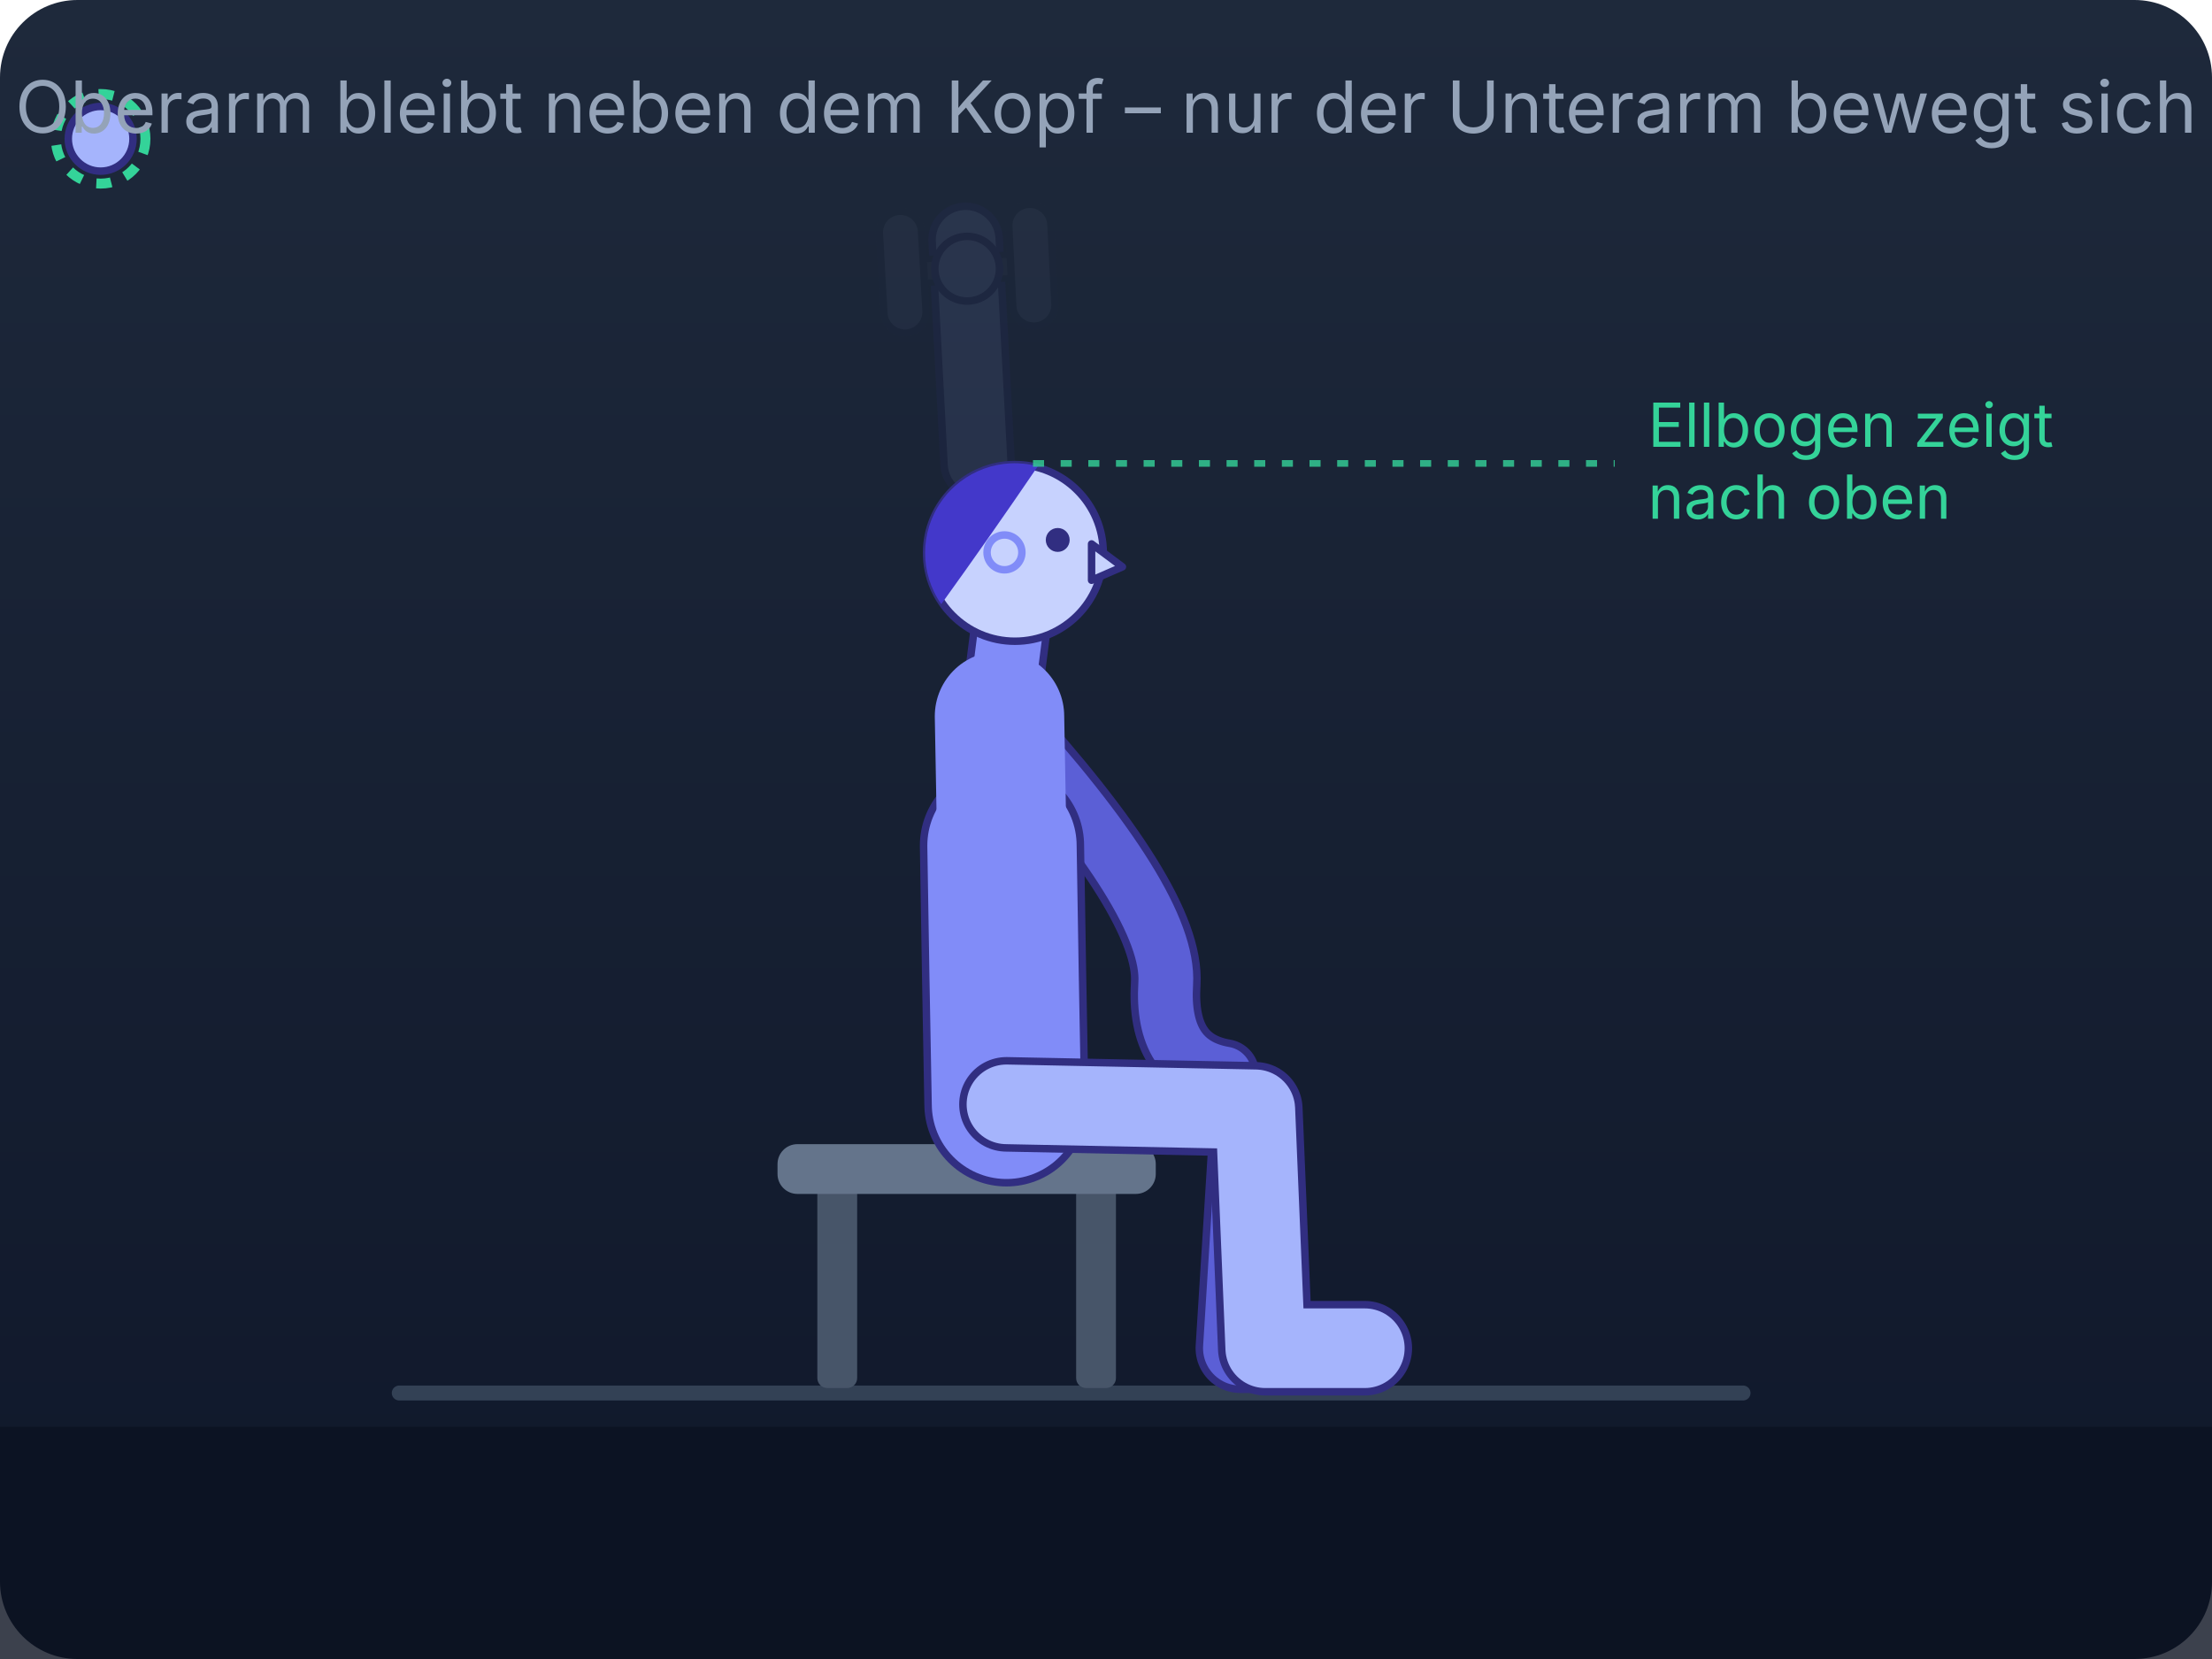
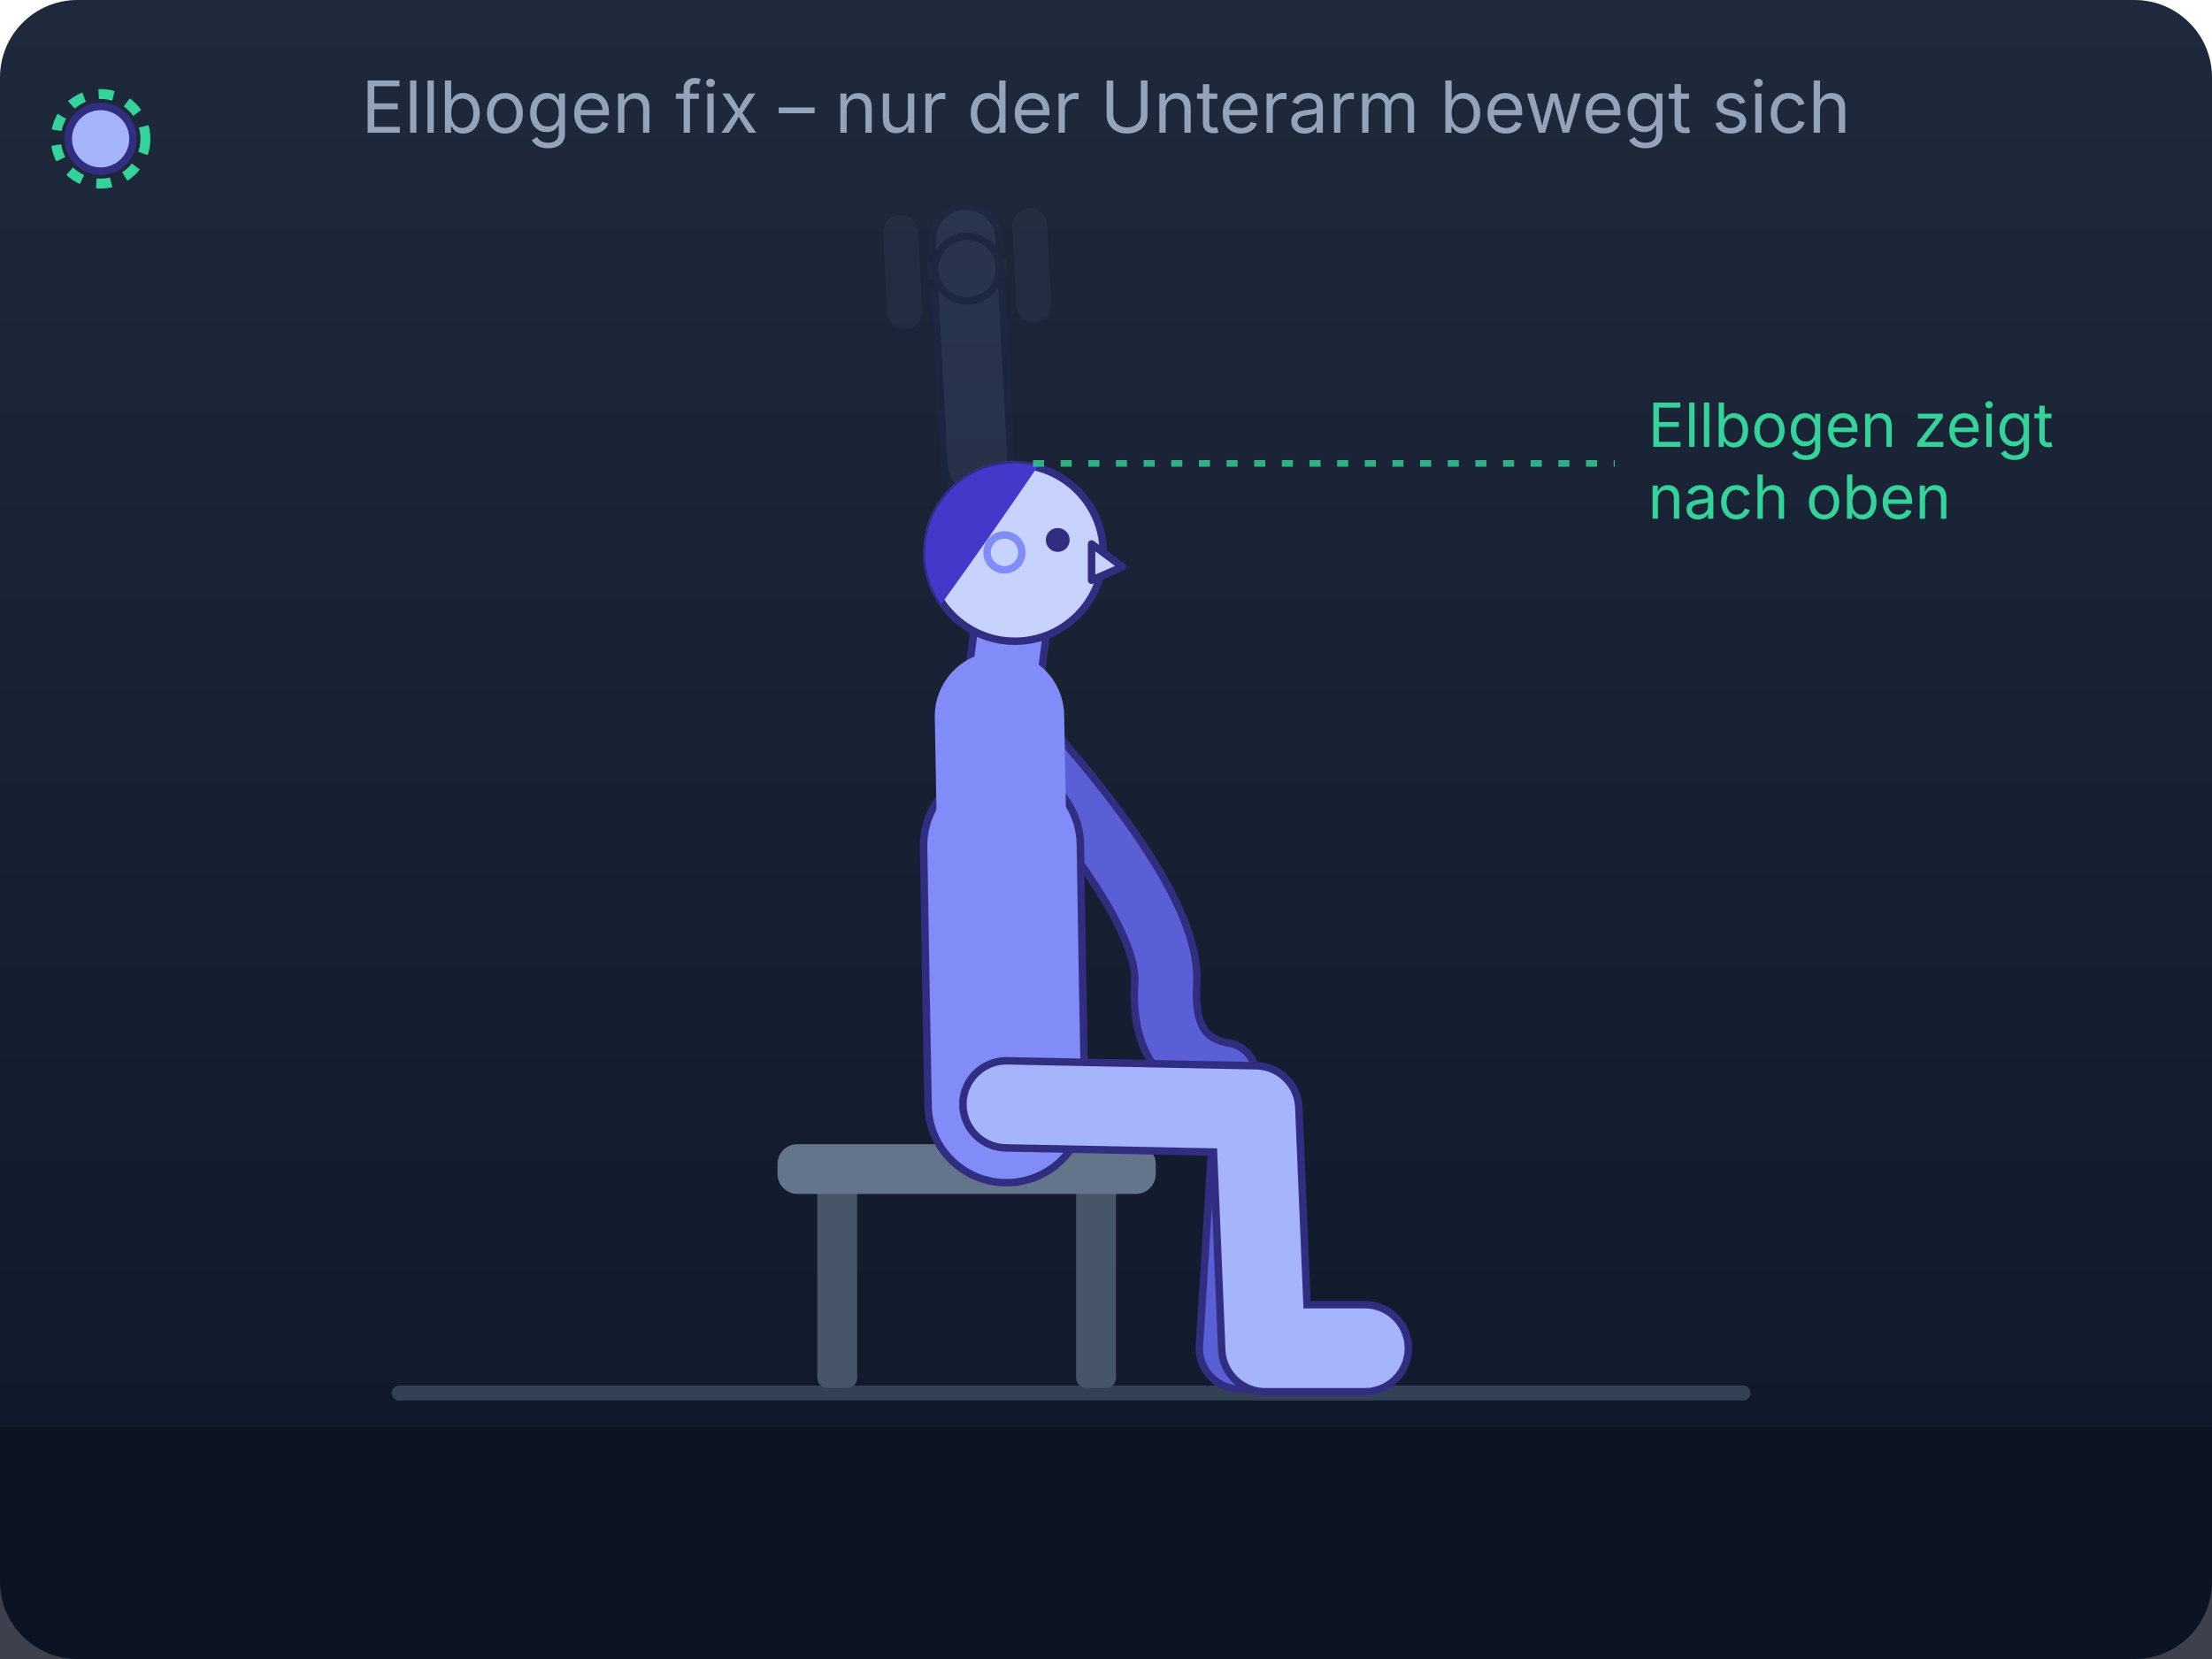
<svg xmlns="http://www.w3.org/2000/svg" width="400" height="300" viewBox="0 0 400 300" font-family="system-ui,-apple-system,sans-serif">
  <defs>
    <linearGradient id="bg" x1="0" y1="0" x2="0" y2="1">
      <stop offset="0" stop-color="#1e293b" />
      <stop offset="1" stop-color="#0f172a" />
    </linearGradient>
    <marker id="arrowhead" viewBox="0 0 10 10" refX="6" refY="5" markerWidth="4" markerHeight="4" orient="auto-start-reverse">
      <path d="M0 0L10 5L0 10Z" fill="#fbbf24" />
    </marker>
  </defs>
  <rect width="400" height="300" rx="14" fill="url(#bg)" />
  <g transform="translate(182.0 251.0) scale(0.900 0.900) translate(-182.0 -251.0)">
    <line x1="60" y1="252" x2="330" y2="252" stroke="#334155" stroke-width="3" stroke-linecap="round" />
    <g opacity="0.1">
      <path fill="none" stroke="#312e81" stroke-width="15" stroke-linecap="round" stroke-linejoin="round" d="M176.2 65.2Q174.5 33.2 173.8 20.3" />
      <path fill="none" stroke="#a5b4fc" stroke-width="12" stroke-linecap="round" stroke-linejoin="round" d="M176.2 65.2Q174.5 33.2 173.8 20.3" />
      <path fill="none" stroke="#1e293b" stroke-width="6" stroke-linecap="round" d="M187.1 25.4L161.2 26.8" />
      <path fill="none" stroke="#475569" stroke-width="3.5" stroke-linecap="round" d="M187.1 25.4L161.2 26.8" />
      <path fill="none" stroke="#1e293b" stroke-width="10" stroke-linecap="round" d="M187.5 33.4L186.7 17.4M161.6 34.8L160.7 18.8" />
      <path fill="none" stroke="#64748b" stroke-width="7" stroke-linecap="round" d="M187.5 33.4L186.7 17.4M161.6 34.8L160.7 18.8" />
      <circle r="6.5" fill="#a5b4fc" stroke="#312e81" stroke-width="1.5" cx="174.1" cy="26.1" />
    </g>
    <rect x="144" y="210" width="8" height="41" rx="2" fill="#475569" />
    <rect x="196" y="210" width="8" height="41" rx="2" fill="#475569" />
    <rect x="136" y="202" width="76" height="10" rx="4" fill="#64748b" />
    <path fill="none" stroke="#312e81" stroke-width="18" stroke-linecap="round" stroke-linejoin="round" d="M182.0 194.0L232.0 195.1L229.0 243.0L249.0 243.0" />
    <path fill="none" stroke="#5b5fd6" stroke-width="15" stroke-linecap="round" stroke-linejoin="round" d="M182.0 194.0L232.0 195.1L229.0 243.0L249.0 243.0" />
    <path fill="none" stroke="#312e81" stroke-width="14" stroke-linecap="round" stroke-linejoin="round" d="M180.6 116.0Q215.0 153.7 214.0 169.7Q213.0 185.7 225.8 187.9" />
    <path fill="none" stroke="#5b5fd6" stroke-width="11" stroke-linecap="round" stroke-linejoin="round" d="M180.6 116.0Q215.0 153.7 214.0 169.7Q213.0 185.7 225.8 187.9" />
    <path fill="none" stroke="#312e81" stroke-width="16" stroke-linecap="round" stroke-linejoin="round" d="M180.6 116.0L183.0 97.2" />
    <path fill="none" stroke="#818cf8" stroke-width="13" stroke-linecap="round" stroke-linejoin="round" d="M180.6 116.0L183.0 97.2" />
    <path fill="none" stroke="#312e81" stroke-width="33" stroke-linecap="round" stroke-linejoin="round" d="M182.0 194.0Q181.5 168.0 181.1 142.0" />
    <path fill="none" stroke="#818cf8" stroke-width="30" stroke-linecap="round" stroke-linejoin="round" d="M182.0 194.0Q181.5 168.0 181.1 142.0" />
    <path fill="none" stroke="#818cf8" stroke-width="26" stroke-linecap="round" stroke-linejoin="round" d="M181.5 168.0Q181.1 142.0 180.6 116.0" />
    <circle r="18.5" fill="#312e81" cx="183.7" cy="83.2" />
    <circle r="17" fill="#c7d2fe" cx="183.7" cy="83.2" />
    <path fill="#4338ca" d="M188.3 65.8A18 18 0 0 0 168.9 93.5Q178.7 79.9 188.3 65.8Z" />
    <path fill="#c7d2fe" stroke="#312e81" stroke-width="1.5" stroke-linejoin="round" d="M199.1 81.4L205.3 86.0L199.1 88.7Z" />
    <circle r="2.4" fill="#312e81" cx="192.3" cy="80.6" />
    <circle r="3.5" fill="none" stroke="#818cf8" stroke-width="1.5" cx="181.6" cy="83.1" />
    <path fill="none" stroke="#312e81" stroke-width="19" stroke-linecap="round" stroke-linejoin="round" d="M182.0 194.0L232.0 195.0L234.0 243.0L254.0 243.0" />
    <path fill="none" stroke="#a5b4fc" stroke-width="16" stroke-linecap="round" stroke-linejoin="round" d="M182.0 194.0L232.0 195.0L234.0 243.0L254.0 243.0" />
    <path fill="none" stroke="#312e81" stroke-width="15" stroke-linecap="round" stroke-linejoin="round">
      <animate attributeName="d" values="M180.6 116.0Q176.2 65.2 175.4 49.2Q174.5 33.2 173.8 20.3;M180.6 116.0Q176.2 65.2 175.4 49.2Q174.5 33.2 173.8 20.3;M180.6 116.0Q176.2 65.2 175.4 49.2Q174.5 33.2 173.8 20.3;M180.6 116.0Q176.2 65.2 175.4 49.2Q174.5 33.2 173.8 20.3;M180.6 116.0Q176.2 65.2 175.4 49.2Q174.5 33.2 173.8 20.3;M180.6 116.0Q176.2 65.2 175.4 49.2Q174.5 33.2 173.8 20.3;M180.6 116.0Q176.2 65.2 175.4 49.2Q174.5 33.2 173.8 20.3;M180.6 116.0Q176.2 65.2 175.4 49.2Q174.5 33.2 173.8 20.3;M180.6 116.0Q176.2 65.2 175.4 49.2Q174.5 33.2 173.8 20.3;M180.6 116.0Q176.2 65.2 175.4 49.2Q174.5 33.2 173.8 20.3;M180.6 116.0Q176.2 65.2 175.2 49.2Q174.1 33.3 173.3 20.3;M180.6 116.0Q176.2 65.2 174.6 49.3Q172.9 33.4 171.6 20.4;M180.6 116.0Q176.2 65.2 173.6 49.4Q171.1 33.6 168.9 20.8;M180.6 116.0Q176.1 65.2 172.4 49.7Q168.6 34.1 165.5 21.5;M180.6 116.0Q176.1 65.2 170.9 50.1Q165.7 35.0 161.3 22.7;M180.6 116.0Q176.1 65.2 169.2 50.8Q162.4 36.3 156.6 24.6;M180.6 116.0Q176.0 65.2 167.4 51.7Q158.9 38.2 151.7 27.4;M180.6 116.0Q176.0 65.2 165.7 53.0Q155.4 40.7 146.7 31.0;M180.6 116.0Q175.9 65.2 164.0 54.6Q152.0 43.9 142.1 35.6;M180.6 116.0Q175.9 65.2 162.5 56.5Q149.1 47.7 137.9 41.0;M180.6 116.0Q175.8 65.2 161.2 58.6Q146.7 52.0 134.6 47.2;M180.6 116.0Q175.8 65.2 160.3 61.0Q144.9 56.7 132.2 53.9;M180.6 116.0Q175.7 65.3 159.8 63.4Q143.9 61.6 130.9 60.9;M180.6 116.0Q175.6 65.3 159.7 65.9Q143.7 66.5 130.7 67.8;M180.6 116.0Q175.6 65.3 159.9 68.2Q144.1 71.2 131.6 74.6;M180.6 116.0Q175.5 65.3 160.4 70.5Q145.3 75.6 133.3 80.8;M180.6 116.0Q175.5 65.3 161.2 72.4Q146.9 79.6 135.8 86.4;M180.6 116.0Q175.4 65.3 162.1 74.1Q148.8 83.0 138.7 91.1;M180.6 116.0Q175.4 65.3 163.1 75.6Q150.9 85.8 141.7 95.1;M180.6 116.0Q175.4 65.3 164.1 76.7Q152.9 88.1 144.7 98.2;M180.6 116.0Q175.3 65.3 165.0 77.5Q154.7 89.7 147.4 100.5;M180.6 116.0Q175.3 65.3 165.7 78.1Q156.2 90.9 149.5 102.1;M180.6 116.0Q175.3 65.3 166.2 78.4Q157.1 91.6 150.8 103.0;M180.6 116.0Q175.3 65.3 166.4 78.6Q157.4 91.8 151.3 103.3;M180.6 116.0Q175.3 65.3 166.4 78.6Q157.4 91.8 151.3 103.3;M180.6 116.0Q175.3 65.3 166.4 78.6Q157.4 91.8 151.3 103.3;M180.6 116.0Q175.3 65.3 166.4 78.6Q157.4 91.8 151.3 103.3;M180.6 116.0Q175.3 65.3 166.4 78.6Q157.4 91.8 151.3 103.3;M180.6 116.0Q175.3 65.3 166.4 78.6Q157.4 91.8 151.3 103.3;M180.6 116.0Q175.3 65.3 166.4 78.6Q157.4 91.8 151.3 103.3;M180.6 116.0Q175.3 65.3 166.4 78.6Q157.4 91.8 151.3 103.3;M180.6 116.0Q175.3 65.3 166.3 78.5Q157.2 91.7 151.0 103.1;M180.6 116.0Q175.4 65.3 165.5 77.9Q155.7 90.6 148.8 101.6;M180.6 116.0Q175.4 65.3 164.3 76.8Q153.3 88.3 145.1 98.5;M180.6 116.0Q175.5 65.3 162.9 75.1Q150.4 85.0 140.8 93.8;M180.6 116.0Q175.7 65.3 161.6 73.0Q147.6 80.7 136.7 87.7;M180.6 116.0Q175.8 65.2 160.7 70.5Q145.5 75.7 133.5 80.5;M180.6 116.0Q175.9 65.2 160.1 67.8Q144.3 70.5 131.6 73.0;M180.6 116.0Q176.0 65.2 160.0 65.4Q144.0 65.6 131.0 66.0;M180.6 116.0Q176.1 65.2 160.2 63.4Q144.3 61.6 131.4 60.3;M180.6 116.0Q176.2 65.2 160.5 62.1Q144.8 59.0 132.0 56.5;M180.6 116.0Q176.2 65.2 160.6 61.6Q145.0 58.0 132.3 55.1;M180.6 116.0Q176.2 65.2 160.8 60.9Q145.4 56.6 132.8 53.2;M180.6 116.0Q176.2 65.2 161.4 59.1Q146.6 53.0 134.6 48.1;M180.6 116.0Q176.2 65.2 162.7 56.7Q149.1 48.2 138.1 41.2;M180.6 116.0Q176.2 65.2 164.7 54.1Q153.1 43.0 143.7 34.0;M180.6 116.0Q176.2 65.2 167.3 51.9Q158.4 38.6 151.1 27.8;M180.6 116.0Q176.2 65.2 170.2 50.4Q164.1 35.6 159.2 23.5;M180.6 116.0Q176.2 65.2 172.8 49.6Q169.4 33.9 166.6 21.2;M180.6 116.0Q176.2 65.2 174.6 49.3Q173.1 33.4 171.9 20.4;M180.6 116.0Q176.2 65.2 175.4 49.2Q174.5 33.2 173.8 20.3;M180.6 116.0Q176.2 65.2 175.4 49.2Q174.5 33.2 173.8 20.3;M180.6 116.0Q176.2 65.2 175.4 49.2Q174.5 33.2 173.8 20.3;M180.6 116.0Q176.2 65.2 175.4 49.2Q174.5 33.2 173.8 20.3;M180.6 116.0Q176.2 65.2 175.4 49.2Q174.5 33.2 173.8 20.3;M180.6 116.0Q176.2 65.2 175.4 49.2Q174.5 33.2 173.8 20.3;M180.6 116.0Q176.2 65.2 175.4 49.2Q174.5 33.2 173.8 20.3;M180.6 116.0Q176.2 65.2 175.4 49.2Q174.5 33.2 173.8 20.3;M180.6 116.0Q176.2 65.2 175.4 49.2Q174.5 33.2 173.8 20.3;M180.6 116.0Q176.2 65.2 175.4 49.2Q174.5 33.2 173.8 20.3" dur="4.6s" repeatCount="indefinite" />
    </path>
    <path fill="none" stroke="#a5b4fc" stroke-width="12" stroke-linecap="round" stroke-linejoin="round">
      <animate attributeName="d" values="M180.6 116.0Q176.2 65.2 175.4 49.2Q174.5 33.2 173.8 20.3;M180.6 116.0Q176.2 65.2 175.4 49.2Q174.5 33.2 173.8 20.3;M180.6 116.0Q176.2 65.2 175.4 49.2Q174.5 33.2 173.8 20.3;M180.6 116.0Q176.2 65.2 175.4 49.2Q174.5 33.2 173.8 20.3;M180.6 116.0Q176.2 65.2 175.4 49.2Q174.5 33.2 173.8 20.3;M180.6 116.0Q176.2 65.2 175.4 49.2Q174.5 33.2 173.8 20.3;M180.6 116.0Q176.2 65.2 175.4 49.2Q174.5 33.2 173.8 20.3;M180.6 116.0Q176.2 65.2 175.4 49.2Q174.5 33.2 173.8 20.3;M180.6 116.0Q176.2 65.2 175.4 49.2Q174.5 33.2 173.8 20.3;M180.6 116.0Q176.2 65.2 175.4 49.2Q174.5 33.2 173.8 20.3;M180.6 116.0Q176.2 65.2 175.2 49.2Q174.1 33.3 173.3 20.3;M180.6 116.0Q176.2 65.2 174.6 49.3Q172.9 33.4 171.6 20.4;M180.6 116.0Q176.2 65.2 173.6 49.4Q171.1 33.6 168.9 20.8;M180.6 116.0Q176.1 65.2 172.4 49.7Q168.6 34.1 165.5 21.5;M180.6 116.0Q176.1 65.2 170.9 50.1Q165.7 35.0 161.3 22.7;M180.6 116.0Q176.1 65.2 169.2 50.8Q162.4 36.3 156.6 24.6;M180.6 116.0Q176.0 65.2 167.4 51.7Q158.9 38.2 151.7 27.4;M180.6 116.0Q176.0 65.2 165.7 53.0Q155.4 40.7 146.7 31.0;M180.6 116.0Q175.9 65.2 164.0 54.6Q152.0 43.9 142.1 35.6;M180.6 116.0Q175.9 65.2 162.5 56.5Q149.1 47.7 137.9 41.0;M180.6 116.0Q175.8 65.2 161.2 58.6Q146.7 52.0 134.6 47.2;M180.6 116.0Q175.8 65.2 160.3 61.0Q144.9 56.7 132.2 53.9;M180.6 116.0Q175.7 65.3 159.8 63.4Q143.9 61.6 130.9 60.9;M180.6 116.0Q175.6 65.3 159.7 65.9Q143.7 66.5 130.7 67.8;M180.6 116.0Q175.6 65.3 159.9 68.2Q144.1 71.2 131.6 74.6;M180.6 116.0Q175.5 65.3 160.4 70.5Q145.3 75.6 133.3 80.8;M180.6 116.0Q175.5 65.3 161.2 72.4Q146.9 79.6 135.8 86.4;M180.6 116.0Q175.4 65.3 162.1 74.1Q148.8 83.0 138.7 91.1;M180.6 116.0Q175.4 65.3 163.1 75.6Q150.9 85.8 141.7 95.1;M180.6 116.0Q175.4 65.3 164.1 76.7Q152.9 88.1 144.7 98.2;M180.6 116.0Q175.3 65.3 165.0 77.5Q154.7 89.7 147.4 100.5;M180.6 116.0Q175.3 65.3 165.7 78.1Q156.2 90.9 149.5 102.1;M180.6 116.0Q175.3 65.3 166.2 78.4Q157.1 91.6 150.8 103.0;M180.6 116.0Q175.3 65.3 166.4 78.6Q157.4 91.8 151.3 103.3;M180.6 116.0Q175.3 65.3 166.4 78.6Q157.4 91.8 151.3 103.3;M180.6 116.0Q175.3 65.3 166.4 78.6Q157.4 91.8 151.3 103.3;M180.6 116.0Q175.3 65.3 166.4 78.6Q157.4 91.8 151.3 103.3;M180.6 116.0Q175.3 65.3 166.4 78.6Q157.4 91.8 151.3 103.3;M180.6 116.0Q175.3 65.3 166.4 78.6Q157.4 91.8 151.3 103.3;M180.6 116.0Q175.3 65.3 166.4 78.6Q157.4 91.8 151.3 103.3;M180.6 116.0Q175.3 65.3 166.4 78.6Q157.4 91.8 151.3 103.3;M180.6 116.0Q175.3 65.3 166.3 78.5Q157.2 91.7 151.0 103.1;M180.6 116.0Q175.4 65.3 165.5 77.9Q155.7 90.6 148.8 101.6;M180.6 116.0Q175.4 65.3 164.3 76.8Q153.3 88.3 145.1 98.5;M180.6 116.0Q175.5 65.3 162.9 75.1Q150.4 85.0 140.8 93.8;M180.6 116.0Q175.7 65.3 161.6 73.0Q147.6 80.7 136.7 87.7;M180.6 116.0Q175.8 65.2 160.7 70.5Q145.5 75.7 133.5 80.5;M180.6 116.0Q175.9 65.2 160.1 67.8Q144.3 70.5 131.6 73.0;M180.6 116.0Q176.0 65.2 160.0 65.4Q144.0 65.6 131.0 66.0;M180.6 116.0Q176.1 65.2 160.2 63.4Q144.3 61.6 131.4 60.3;M180.6 116.0Q176.2 65.2 160.5 62.1Q144.8 59.0 132.0 56.5;M180.6 116.0Q176.2 65.2 160.6 61.6Q145.0 58.0 132.3 55.1;M180.6 116.0Q176.2 65.2 160.8 60.9Q145.4 56.6 132.8 53.2;M180.6 116.0Q176.2 65.2 161.4 59.1Q146.6 53.0 134.6 48.1;M180.6 116.0Q176.2 65.2 162.7 56.7Q149.1 48.2 138.1 41.2;M180.6 116.0Q176.2 65.2 164.7 54.1Q153.1 43.0 143.7 34.0;M180.6 116.0Q176.2 65.2 167.3 51.9Q158.4 38.6 151.1 27.8;M180.6 116.0Q176.2 65.2 170.2 50.4Q164.1 35.6 159.2 23.5;M180.6 116.0Q176.2 65.2 172.8 49.6Q169.4 33.9 166.6 21.2;M180.6 116.0Q176.2 65.2 174.6 49.3Q173.1 33.4 171.9 20.4;M180.6 116.0Q176.2 65.2 175.4 49.2Q174.5 33.2 173.8 20.3;M180.6 116.0Q176.2 65.2 175.4 49.2Q174.5 33.2 173.8 20.3;M180.6 116.0Q176.2 65.2 175.4 49.2Q174.5 33.2 173.8 20.3;M180.6 116.0Q176.2 65.2 175.4 49.2Q174.5 33.2 173.8 20.3;M180.6 116.0Q176.2 65.2 175.4 49.2Q174.5 33.2 173.8 20.3;M180.6 116.0Q176.2 65.2 175.4 49.2Q174.5 33.2 173.8 20.3;M180.6 116.0Q176.2 65.2 175.4 49.2Q174.5 33.2 173.8 20.3;M180.6 116.0Q176.2 65.2 175.4 49.2Q174.5 33.2 173.8 20.3;M180.6 116.0Q176.2 65.2 175.4 49.2Q174.5 33.2 173.8 20.3;M180.6 116.0Q176.2 65.2 175.4 49.2Q174.5 33.2 173.8 20.3" dur="4.6s" repeatCount="indefinite" />
    </path>
    <path fill="none" stroke="#1e293b" stroke-width="6" stroke-linecap="round">
      <animate attributeName="d" values="M187.1 25.4L161.2 26.8;M187.1 25.4L161.2 26.8;M187.1 25.4L161.2 26.8;M187.1 25.4L161.2 26.8;M187.1 25.4L161.2 26.8;M187.1 25.4L161.2 26.8;M187.1 25.4L161.2 26.8;M187.1 25.4L161.2 26.8;M187.1 25.4L161.2 26.8;M187.1 25.4L161.2 26.8;M186.6 25.3L160.7 27.0;M185.1 24.9L159.3 27.6;M182.7 24.5L157.1 28.6;M179.5 24.1L154.2 30.2;M175.5 24.0L151.0 32.5;M170.9 24.3L147.4 35.5;M165.9 25.3L143.9 39.2;M160.6 27.0L140.7 43.8;M155.2 29.6L137.9 49.0;M150.1 33.2L135.8 54.9;M145.4 37.5L134.7 61.2;M141.4 42.6L134.5 67.7;M138.3 48.3L135.3 74.1;M136.1 54.2L137.1 80.2;M134.8 60.3L139.7 85.8;M134.5 66.2L142.9 90.8;M135.0 71.7L146.6 94.9;M136.0 76.7L150.4 98.3;M137.5 81.0L154.2 100.9;M139.1 84.5L157.7 102.8;M140.7 87.3L160.6 104.0;M142.1 89.3L162.9 104.8;M143.0 90.5L164.3 105.3;M143.3 90.9L164.8 105.4;M143.3 90.9L164.8 105.4;M143.3 90.9L164.8 105.4;M143.3 90.9L164.8 105.4;M143.3 90.9L164.8 105.4;M143.3 90.9L164.8 105.4;M143.3 90.9L164.8 105.4;M143.3 90.9L164.8 105.4;M143.1 90.6L164.5 105.3;M141.7 88.6L162.2 104.6;M139.4 84.9L158.2 102.9;M137.1 79.6L153.1 100.1;M135.3 73.1L147.9 95.9;M134.7 66.1L143.1 90.6;M135.2 59.0L139.5 84.7;M136.7 52.8L137.0 78.8;M138.7 48.0L135.7 73.8;M140.3 44.8L135.2 70.3;M141.0 43.7L135.1 69.1;M142.0 42.2L135.0 67.2;M144.9 38.3L135.0 62.4;M150.0 33.4L136.1 55.4;M157.0 28.7L139.0 47.5;M165.2 25.5L143.6 39.9;M173.4 24.0L149.4 33.9;M180.5 24.2L155.1 29.7;M185.4 25.0L159.5 27.5;M187.1 25.4L161.2 26.8;M187.1 25.4L161.2 26.8;M187.1 25.4L161.2 26.8;M187.1 25.4L161.2 26.8;M187.1 25.4L161.2 26.8;M187.1 25.4L161.2 26.8;M187.1 25.4L161.2 26.8;M187.1 25.4L161.2 26.8;M187.1 25.4L161.2 26.8;M187.1 25.4L161.2 26.8" dur="4.6s" repeatCount="indefinite" />
    </path>
    <path fill="none" stroke="#475569" stroke-width="3.5" stroke-linecap="round">
      <animate attributeName="d" values="M187.1 25.4L161.2 26.8;M187.1 25.4L161.2 26.8;M187.1 25.4L161.2 26.8;M187.1 25.4L161.2 26.8;M187.1 25.4L161.2 26.8;M187.1 25.4L161.2 26.8;M187.1 25.4L161.2 26.8;M187.1 25.4L161.2 26.8;M187.1 25.4L161.2 26.8;M187.1 25.4L161.2 26.8;M186.6 25.3L160.7 27.0;M185.1 24.9L159.3 27.6;M182.7 24.5L157.1 28.6;M179.5 24.1L154.2 30.2;M175.5 24.0L151.0 32.5;M170.9 24.3L147.4 35.5;M165.9 25.3L143.9 39.2;M160.6 27.0L140.7 43.8;M155.2 29.6L137.9 49.0;M150.1 33.2L135.8 54.9;M145.4 37.5L134.7 61.2;M141.4 42.6L134.5 67.7;M138.3 48.3L135.3 74.1;M136.1 54.2L137.1 80.2;M134.8 60.3L139.7 85.8;M134.5 66.2L142.9 90.8;M135.0 71.7L146.6 94.9;M136.0 76.7L150.4 98.3;M137.5 81.0L154.2 100.9;M139.1 84.5L157.7 102.8;M140.7 87.3L160.6 104.0;M142.1 89.3L162.9 104.8;M143.0 90.5L164.3 105.3;M143.3 90.9L164.8 105.4;M143.3 90.9L164.8 105.4;M143.3 90.9L164.8 105.4;M143.3 90.9L164.8 105.4;M143.3 90.9L164.8 105.4;M143.3 90.9L164.8 105.4;M143.3 90.9L164.8 105.4;M143.3 90.9L164.8 105.4;M143.1 90.6L164.5 105.3;M141.7 88.6L162.2 104.6;M139.4 84.9L158.2 102.9;M137.1 79.6L153.1 100.1;M135.3 73.1L147.9 95.9;M134.7 66.1L143.1 90.6;M135.2 59.0L139.5 84.7;M136.7 52.8L137.0 78.8;M138.7 48.0L135.7 73.8;M140.3 44.8L135.2 70.3;M141.0 43.7L135.1 69.1;M142.0 42.2L135.0 67.2;M144.9 38.3L135.0 62.4;M150.0 33.4L136.1 55.4;M157.0 28.7L139.0 47.5;M165.2 25.5L143.6 39.9;M173.4 24.0L149.4 33.9;M180.5 24.2L155.1 29.7;M185.4 25.0L159.5 27.5;M187.1 25.4L161.2 26.8;M187.1 25.4L161.2 26.8;M187.1 25.4L161.2 26.8;M187.1 25.4L161.2 26.8;M187.1 25.4L161.2 26.8;M187.1 25.4L161.2 26.8;M187.1 25.4L161.2 26.8;M187.1 25.4L161.2 26.8;M187.1 25.4L161.2 26.8;M187.1 25.4L161.2 26.8" dur="4.6s" repeatCount="indefinite" />
    </path>
    <path fill="none" stroke="#1e293b" stroke-width="10" stroke-linecap="round">
      <animate attributeName="d" values="M187.5 33.4L186.7 17.4M161.6 34.8L160.7 18.8;M187.5 33.4L186.7 17.4M161.6 34.8L160.7 18.8;M187.5 33.4L186.7 17.4M161.6 34.8L160.7 18.8;M187.5 33.4L186.7 17.4M161.6 34.8L160.7 18.8;M187.5 33.4L186.7 17.4M161.6 34.8L160.7 18.8;M187.5 33.4L186.7 17.4M161.6 34.8L160.7 18.8;M187.5 33.4L186.7 17.4M161.6 34.8L160.7 18.8;M187.5 33.4L186.7 17.4M161.6 34.8L160.7 18.8;M187.5 33.4L186.7 17.4M161.6 34.8L160.7 18.8;M187.5 33.4L186.7 17.4M161.6 34.8L160.7 18.8;M187.1 33.3L186.1 17.3M161.2 35.0L160.2 19.0;M185.9 32.9L184.3 17.0M160.1 35.5L158.5 19.6;M184.0 32.4L181.5 16.6M158.3 36.5L155.8 20.7;M181.4 31.9L177.6 16.3M156.1 38.0L152.4 22.5;M178.1 31.6L172.9 16.4M153.6 40.0L148.3 24.9;M174.4 31.6L167.5 17.1M150.9 42.7L144.0 28.2;M170.2 32.0L161.6 18.5M148.2 46.0L139.6 32.5;M165.7 33.1L155.4 20.9M145.8 49.9L135.5 37.6;M161.2 35.0L149.2 24.3M143.9 54.4L131.9 43.7;M156.8 37.5L143.4 28.8M142.5 59.3L129.1 50.5;M152.7 40.8L138.1 34.2M141.9 64.5L127.4 57.9;M149.1 44.8L133.7 40.5M142.2 69.8L126.8 65.5;M146.2 49.2L130.3 47.4M143.2 75.0L127.3 73.2;M144.0 53.9L128.1 54.6M145.0 79.9L129.1 80.5;M142.7 58.8L127.0 61.8M147.5 84.3L131.8 87.3;M142.1 63.6L126.9 68.8M150.5 88.2L135.4 93.4;M142.1 68.1L127.8 75.3M153.7 91.4L139.4 98.5;M142.7 72.2L129.4 81.1M157.1 93.9L143.8 102.7;M143.6 75.8L131.4 86.1M160.3 95.7L148.1 106.0;M144.8 78.8L133.5 90.2M163.3 97.1L152.0 108.4;M145.9 81.2L135.6 93.4M165.8 97.9L155.5 110.1;M146.9 82.8L137.3 95.7M167.7 98.4L158.1 111.2;M147.5 83.9L138.4 97.0M168.9 98.7L159.8 111.8;M147.8 84.2L138.8 97.5M169.3 98.8L160.4 112.0;M147.8 84.2L138.8 97.5M169.3 98.8L160.4 112.0;M147.8 84.2L138.8 97.5M169.3 98.8L160.4 112.0;M147.8 84.2L138.8 97.5M169.3 98.8L160.4 112.0;M147.8 84.2L138.8 97.5M169.3 98.8L160.4 112.0;M147.8 84.2L138.8 97.5M169.3 98.8L160.4 112.0;M147.8 84.2L138.8 97.5M169.3 98.8L160.4 112.0;M147.8 84.2L138.8 97.5M169.3 98.8L160.4 112.0;M147.6 84.0L138.6 97.2M169.0 98.7L160.0 111.9;M146.6 82.3L136.8 95.0M167.1 98.3L157.3 110.9;M145.0 79.1L133.9 90.7M163.7 97.2L152.6 108.7;M143.4 74.7L130.8 84.6M159.4 95.1L146.8 105.0;M142.3 69.3L128.3 77.0M154.9 92.1L140.9 99.8;M142.2 63.4L127.1 68.7M150.7 88.0L135.6 93.2;M143.1 57.7L127.3 60.4M147.3 83.4L131.6 86.0;M144.7 52.7L128.7 52.9M145.0 78.7L129.0 78.9;M146.6 48.9L130.7 47.1M143.7 74.7L127.8 72.9;M148.1 46.4L132.5 43.3M143.1 71.9L127.4 68.8;M148.8 45.5L133.2 41.9M142.9 70.9L127.3 67.3;M149.7 44.3L134.2 40.1M142.7 69.4L127.3 65.1;M152.3 41.3L137.5 35.3M142.4 65.4L127.6 59.3;M156.8 37.6L143.2 29.1M142.9 59.6L129.4 51.1;M162.7 34.2L151.2 23.2M144.7 53.0L133.2 41.9;M169.6 32.1L160.7 18.8M148.0 46.6L139.1 33.3;M176.5 31.5L170.4 16.6M152.4 41.3L146.4 26.5;M182.2 32.0L178.8 16.4M156.8 37.6L153.4 21.9;M186.1 32.9L184.6 17.0M160.2 35.5L158.7 19.5;M187.5 33.4L186.7 17.4M161.6 34.8L160.7 18.8;M187.5 33.4L186.7 17.4M161.6 34.8L160.7 18.8;M187.5 33.4L186.7 17.4M161.6 34.8L160.7 18.8;M187.5 33.4L186.7 17.4M161.6 34.8L160.7 18.8;M187.5 33.4L186.7 17.4M161.6 34.8L160.7 18.8;M187.5 33.4L186.7 17.4M161.6 34.8L160.7 18.8;M187.5 33.4L186.7 17.4M161.6 34.8L160.7 18.8;M187.5 33.4L186.7 17.4M161.6 34.8L160.7 18.8;M187.5 33.4L186.7 17.4M161.6 34.8L160.7 18.8;M187.5 33.4L186.7 17.4M161.6 34.8L160.7 18.8" dur="4.6s" repeatCount="indefinite" />
    </path>
    <path fill="none" stroke="#64748b" stroke-width="7" stroke-linecap="round">
      <animate attributeName="d" values="M187.5 33.4L186.7 17.4M161.6 34.8L160.7 18.8;M187.5 33.4L186.7 17.4M161.6 34.8L160.7 18.8;M187.5 33.4L186.7 17.4M161.6 34.8L160.7 18.8;M187.5 33.4L186.7 17.4M161.6 34.8L160.7 18.8;M187.5 33.4L186.7 17.4M161.6 34.8L160.7 18.8;M187.5 33.4L186.7 17.4M161.6 34.8L160.7 18.8;M187.5 33.4L186.7 17.4M161.6 34.8L160.7 18.8;M187.5 33.4L186.7 17.4M161.6 34.8L160.7 18.8;M187.5 33.4L186.7 17.4M161.6 34.8L160.7 18.8;M187.5 33.4L186.7 17.4M161.6 34.8L160.7 18.8;M187.1 33.3L186.1 17.3M161.2 35.0L160.2 19.0;M185.9 32.9L184.3 17.0M160.1 35.5L158.5 19.6;M184.0 32.4L181.5 16.6M158.3 36.5L155.8 20.7;M181.4 31.9L177.6 16.3M156.1 38.0L152.4 22.5;M178.1 31.6L172.9 16.4M153.6 40.0L148.3 24.9;M174.4 31.6L167.5 17.1M150.9 42.7L144.0 28.2;M170.2 32.0L161.6 18.5M148.2 46.0L139.6 32.5;M165.7 33.1L155.4 20.9M145.8 49.9L135.5 37.6;M161.2 35.0L149.2 24.3M143.9 54.4L131.9 43.7;M156.8 37.5L143.4 28.8M142.5 59.3L129.1 50.5;M152.7 40.8L138.1 34.2M141.9 64.5L127.4 57.9;M149.1 44.8L133.7 40.5M142.2 69.8L126.8 65.5;M146.2 49.2L130.3 47.4M143.2 75.0L127.3 73.2;M144.0 53.9L128.1 54.6M145.0 79.9L129.1 80.5;M142.7 58.8L127.0 61.8M147.5 84.3L131.8 87.3;M142.1 63.6L126.9 68.8M150.5 88.2L135.4 93.4;M142.1 68.1L127.8 75.3M153.7 91.4L139.4 98.5;M142.7 72.2L129.4 81.1M157.1 93.9L143.8 102.7;M143.6 75.8L131.4 86.1M160.3 95.7L148.1 106.0;M144.8 78.8L133.5 90.2M163.3 97.1L152.0 108.4;M145.9 81.2L135.6 93.4M165.8 97.9L155.5 110.1;M146.9 82.8L137.3 95.7M167.7 98.4L158.1 111.2;M147.5 83.9L138.4 97.0M168.9 98.7L159.8 111.8;M147.8 84.2L138.8 97.5M169.3 98.8L160.4 112.0;M147.8 84.2L138.8 97.5M169.3 98.8L160.4 112.0;M147.8 84.2L138.8 97.5M169.3 98.8L160.4 112.0;M147.8 84.2L138.8 97.5M169.3 98.8L160.4 112.0;M147.8 84.2L138.8 97.5M169.3 98.8L160.4 112.0;M147.8 84.2L138.8 97.5M169.3 98.8L160.4 112.0;M147.8 84.2L138.8 97.5M169.3 98.8L160.4 112.0;M147.8 84.2L138.8 97.5M169.3 98.8L160.4 112.0;M147.6 84.0L138.6 97.2M169.0 98.7L160.0 111.9;M146.6 82.3L136.8 95.0M167.1 98.3L157.3 110.9;M145.0 79.1L133.9 90.7M163.7 97.2L152.6 108.7;M143.4 74.7L130.8 84.6M159.4 95.1L146.8 105.0;M142.3 69.3L128.3 77.0M154.9 92.1L140.9 99.8;M142.2 63.4L127.1 68.7M150.7 88.0L135.6 93.2;M143.1 57.7L127.3 60.4M147.3 83.4L131.6 86.0;M144.7 52.7L128.7 52.9M145.0 78.7L129.0 78.9;M146.6 48.9L130.7 47.1M143.7 74.7L127.8 72.9;M148.1 46.4L132.5 43.3M143.1 71.9L127.4 68.8;M148.8 45.5L133.2 41.9M142.9 70.9L127.3 67.3;M149.7 44.3L134.2 40.1M142.7 69.4L127.3 65.1;M152.3 41.3L137.5 35.3M142.4 65.4L127.6 59.3;M156.8 37.6L143.2 29.1M142.9 59.6L129.4 51.1;M162.7 34.2L151.2 23.2M144.7 53.0L133.2 41.9;M169.6 32.1L160.7 18.8M148.0 46.6L139.1 33.3;M176.5 31.5L170.4 16.6M152.4 41.3L146.4 26.5;M182.2 32.0L178.8 16.4M156.8 37.6L153.4 21.9;M186.1 32.9L184.6 17.0M160.2 35.5L158.7 19.5;M187.5 33.4L186.7 17.4M161.6 34.8L160.7 18.8;M187.5 33.4L186.7 17.4M161.6 34.8L160.7 18.8;M187.5 33.4L186.7 17.4M161.6 34.8L160.7 18.8;M187.5 33.4L186.7 17.4M161.6 34.8L160.7 18.8;M187.5 33.4L186.7 17.4M161.6 34.8L160.7 18.8;M187.5 33.4L186.7 17.4M161.6 34.8L160.7 18.8;M187.5 33.4L186.7 17.4M161.6 34.8L160.7 18.8;M187.5 33.4L186.7 17.4M161.6 34.8L160.7 18.8;M187.5 33.4L186.7 17.4M161.6 34.8L160.7 18.8;M187.5 33.4L186.7 17.4M161.6 34.8L160.7 18.8" dur="4.6s" repeatCount="indefinite" />
    </path>
    <circle r="6.5" fill="#a5b4fc" stroke="#312e81" stroke-width="1.5">
      <animate attributeName="cx" values="174.1;174.1;174.1;174.1;174.1;174.1;174.1;174.1;174.1;174.1;173.6;172.2;169.9;166.9;163.2;159.2;154.9;150.6;146.6;143;140;137.9;136.8;136.6;137.2;138.7;140.8;143.2;145.9;148.4;150.7;152.5;153.6;154.1;154.1;154.1;154.1;154.1;154.1;154.1;154.1;153.8;151.9;148.8;145.1;141.6;138.9;137.3;136.9;137.2;137.8;138;138.5;140;143.1;148;154.4;161.4;167.8;172.4;174.1;174.1;174.1;174.1;174.1;174.1;174.1;174.1;174.1;174.1" dur="4.6s" repeatCount="indefinite" />
      <animate attributeName="cy" values="26.1;26.1;26.1;26.1;26.1;26.1;26.1;26.1;26.1;26.1;26.1;26.3;26.6;27.2;28.2;29.9;32.3;35.4;39.3;44;49.4;55.1;61.2;67.2;73.1;78.5;83.3;87.5;90.9;93.6;95.6;97;97.9;98.1;98.1;98.1;98.1;98.1;98.1;98.1;98.1;98;96.6;93.9;89.9;84.5;78.3;71.9;65.8;60.9;57.6;56.4;54.7;50.3;44.4;38.1;32.7;29;27;26.2;26.1;26.1;26.1;26.1;26.1;26.1;26.1;26.1;26.1;26.1" dur="4.6s" repeatCount="indefinite" />
    </circle>
    <g opacity="0">
      <animate attributeName="opacity" values="0;1;0;0" keyTimes="0;0.13;0.87;1" calcMode="discrete" dur="4.6s" repeatCount="indefinite" />
      <path fill="#fbbf24" opacity="0.3">
        <animate attributeName="d" values="M158.5 92.4A7 13 -95 1 0 184.4 90.1A7 13 -95 1 0 158.5 92.4Z;M158.5 92.4A7 13 -95 1 0 184.4 90.1A7 13 -95 1 0 158.5 92.4Z;M158.5 92.4A7 13 -95 1 0 184.4 90.1A7 13 -95 1 0 158.5 92.4Z;M158.5 92.4A7 13 -95 1 0 184.4 90.1A7 13 -95 1 0 158.5 92.4Z;M158.5 92.4A7 13 -95 1 0 184.4 90.1A7 13 -95 1 0 158.5 92.4Z;M158.5 92.4A7 13 -95 1 0 184.4 90.1A7 13 -95 1 0 158.5 92.4Z;M158.5 92.4A7 13 -95 1 0 184.4 90.1A7 13 -95 1 0 158.5 92.4Z;M158.5 92.4A7 13 -95 1 0 184.4 90.1A7 13 -95 1 0 158.5 92.4Z;M158.5 92.4A7 13 -95 1 0 184.4 90.1A7 13 -95 1 0 158.5 92.4Z;M158.5 92.4A7 13 -95 1 0 184.4 90.1A7 13 -95 1 0 158.5 92.4Z;M158.5 92.4A7 13 -95 1 0 184.4 90.1A7 13 -95 1 0 158.5 92.4Z;M158.5 92.4A7 13 -95 1 0 184.4 90.1A7 13 -95 1 0 158.5 92.4Z;M158.5 92.4A7 13 -95 1 0 184.4 90.1A7 13 -95 1 0 158.5 92.4Z;M158.5 92.4A7 13 -95 1 0 184.4 90.1A7 13 -95 1 0 158.5 92.4Z;M158.4 92.4A7 13 -95 1 0 184.3 90.1A7 13 -95 1 0 158.4 92.4Z;M158.4 92.4A7 13 -95 1 0 184.3 90.1A7 13 -95 1 0 158.4 92.4Z;M158.4 92.4A7 13 -95 1 0 184.3 90.1A7 13 -95 1 0 158.4 92.4Z;M158.4 92.5A7 13 -95 1 0 184.3 90.1A7 13 -95 1 0 158.4 92.5Z;M158.4 92.5A7 13 -95 1 0 184.3 90.1A7 13 -95 1 0 158.4 92.5Z;M158.3 92.5A7 13 -95 1 0 184.2 90.1A7 13 -95 1 0 158.3 92.5Z;M158.3 92.5A7 13 -95 1 0 184.2 90.1A7 13 -95 1 0 158.3 92.5Z;M158.3 92.5A7 13 -96 1 0 184.2 90.1A7 13 -96 1 0 158.3 92.5Z;M158.3 92.6A7 13 -96 1 0 184.1 90.1A7 13 -96 1 0 158.3 92.6Z;M158.2 92.6A7 13 -96 1 0 184.1 90.0A7 13 -96 1 0 158.2 92.6Z;M158.2 92.6A7 13 -96 1 0 184.1 90.0A7 13 -96 1 0 158.2 92.6Z;M158.2 92.6A7 13 -96 1 0 184.1 90.0A7 13 -96 1 0 158.2 92.6Z;M158.2 92.7A7 13 -96 1 0 184.0 90.0A7 13 -96 1 0 158.2 92.7Z;M158.1 92.7A7 13 -96 1 0 184.0 90.0A7 13 -96 1 0 158.1 92.7Z;M158.1 92.7A7 13 -96 1 0 184.0 90.0A7 13 -96 1 0 158.1 92.7Z;M158.1 92.7A7 13 -96 1 0 184.0 90.0A7 13 -96 1 0 158.1 92.7Z;M158.1 92.7A7 13 -96 1 0 184.0 90.0A7 13 -96 1 0 158.1 92.7Z;M158.1 92.7A7 13 -96 1 0 183.9 90.0A7 13 -96 1 0 158.1 92.7Z;M158.1 92.7A7 13 -96 1 0 183.9 90.0A7 13 -96 1 0 158.1 92.7Z;M158.1 92.7A7 13 -96 1 0 183.9 90.0A7 13 -96 1 0 158.1 92.7Z;M158.1 92.7A7 13 -96 1 0 183.9 90.0A7 13 -96 1 0 158.1 92.7Z;M158.1 92.7A7 13 -96 1 0 183.9 90.0A7 13 -96 1 0 158.1 92.7Z;M158.1 92.7A7 13 -96 1 0 183.9 90.0A7 13 -96 1 0 158.1 92.7Z;M158.1 92.7A7 13 -96 1 0 183.9 90.0A7 13 -96 1 0 158.1 92.7Z;M158.1 92.7A7 13 -96 1 0 183.9 90.0A7 13 -96 1 0 158.1 92.7Z;M158.1 92.7A7 13 -96 1 0 183.9 90.0A7 13 -96 1 0 158.1 92.7Z;M158.1 92.7A7 13 -96 1 0 183.9 90.0A7 13 -96 1 0 158.1 92.7Z;M158.1 92.7A7 13 -96 1 0 183.9 90.0A7 13 -96 1 0 158.1 92.7Z;M158.1 92.7A7 13 -96 1 0 184.0 90.0A7 13 -96 1 0 158.1 92.7Z;M158.1 92.7A7 13 -96 1 0 184.0 90.0A7 13 -96 1 0 158.1 92.7Z;M158.2 92.6A7 13 -96 1 0 184.1 90.0A7 13 -96 1 0 158.2 92.6Z;M158.2 92.6A7 13 -96 1 0 184.1 90.0A7 13 -96 1 0 158.2 92.6Z;M158.3 92.5A7 13 -95 1 0 184.2 90.1A7 13 -95 1 0 158.3 92.5Z;M158.4 92.5A7 13 -95 1 0 184.2 90.1A7 13 -95 1 0 158.4 92.5Z;M158.4 92.4A7 13 -95 1 0 184.3 90.1A7 13 -95 1 0 158.4 92.4Z;M158.5 92.4A7 13 -95 1 0 184.4 90.1A7 13 -95 1 0 158.5 92.4Z;M158.5 92.4A7 13 -95 1 0 184.4 90.1A7 13 -95 1 0 158.5 92.4Z;M158.5 92.4A7 13 -95 1 0 184.4 90.1A7 13 -95 1 0 158.5 92.4Z;M158.5 92.4A7 13 -95 1 0 184.4 90.1A7 13 -95 1 0 158.5 92.4Z;M158.5 92.4A7 13 -95 1 0 184.4 90.1A7 13 -95 1 0 158.5 92.4Z;M158.5 92.4A7 13 -95 1 0 184.4 90.1A7 13 -95 1 0 158.5 92.4Z;M158.5 92.4A7 13 -95 1 0 184.4 90.1A7 13 -95 1 0 158.5 92.4Z;M158.5 92.4A7 13 -95 1 0 184.4 90.1A7 13 -95 1 0 158.5 92.4Z;M158.5 92.4A7 13 -95 1 0 184.4 90.1A7 13 -95 1 0 158.5 92.4Z;M158.5 92.4A7 13 -95 1 0 184.4 90.1A7 13 -95 1 0 158.5 92.4Z;M158.5 92.4A7 13 -95 1 0 184.4 90.1A7 13 -95 1 0 158.5 92.4Z;M158.5 92.4A7 13 -95 1 0 184.4 90.1A7 13 -95 1 0 158.5 92.4Z;M158.5 92.4A7 13 -95 1 0 184.4 90.1A7 13 -95 1 0 158.5 92.4Z;M158.5 92.4A7 13 -95 1 0 184.4 90.1A7 13 -95 1 0 158.5 92.4Z;M158.5 92.4A7 13 -95 1 0 184.4 90.1A7 13 -95 1 0 158.5 92.4Z;M158.5 92.4A7 13 -95 1 0 184.4 90.1A7 13 -95 1 0 158.5 92.4Z;M158.5 92.4A7 13 -95 1 0 184.4 90.1A7 13 -95 1 0 158.5 92.4Z;M158.5 92.4A7 13 -95 1 0 184.4 90.1A7 13 -95 1 0 158.5 92.4Z;M158.5 92.4A7 13 -95 1 0 184.4 90.1A7 13 -95 1 0 158.5 92.4Z;M158.5 92.4A7 13 -95 1 0 184.4 90.1A7 13 -95 1 0 158.5 92.4Z;M158.5 92.4A7 13 -95 1 0 184.4 90.1A7 13 -95 1 0 158.5 92.4Z" dur="4.6s" repeatCount="indefinite" />
        <animate attributeName="opacity" values="0.15;0.5;0.15" dur="1.6s" repeatCount="indefinite" />
      </path>
    </g>
    <circle r="9" fill="none" stroke="#34d399" stroke-width="2" stroke-dasharray="3 3">
      <animate attributeName="cx" values="176.2;176.2;176.2;176.2;176.2;176.2;176.2;176.2;176.2;176.2;176.2;176.2;176.2;176.1;176.1;176.1;176;176;175.9;175.9;175.8;175.8;175.7;175.6;175.6;175.5;175.5;175.4;175.4;175.4;175.3;175.3;175.3;175.3;175.3;175.3;175.3;175.3;175.3;175.3;175.3;175.3;175.4;175.4;175.5;175.7;175.8;175.9;176;176.1;176.2;176.2;176.2;176.2;176.2;176.2;176.2;176.2;176.2;176.2;176.2;176.2;176.2;176.2;176.2;176.2;176.2;176.2;176.2;176.2" dur="4.6s" repeatCount="indefinite" />
      <animate attributeName="cy" values="65.2;65.2;65.2;65.2;65.2;65.2;65.2;65.2;65.2;65.2;65.2;65.2;65.2;65.2;65.2;65.2;65.2;65.2;65.2;65.2;65.2;65.2;65.3;65.3;65.3;65.3;65.3;65.3;65.3;65.3;65.3;65.3;65.3;65.3;65.3;65.3;65.3;65.3;65.3;65.3;65.3;65.3;65.3;65.3;65.3;65.3;65.2;65.2;65.2;65.2;65.2;65.2;65.2;65.2;65.2;65.2;65.2;65.2;65.2;65.2;65.2;65.2;65.2;65.2;65.2;65.2;65.2;65.2;65.2;65.2" dur="4.6s" repeatCount="indefinite" />
    </circle>
    <g opacity="0">
      <animate attributeName="opacity" values="0;1;0;0" keyTimes="0;0.13;0.478;1" calcMode="discrete" dur="4.6s" repeatCount="indefinite" />
-       <path d="M157.7 8.1A60 60 0 0 0 121.8 90.6" fill="none" stroke="#94a3b8" stroke-width="2.2" stroke-linecap="round" marker-end="url(#arrowhead)" />
+       <path d="M156.0 15.1A54 54 0 0 0 127.3 88.0" fill="none" stroke="#94a3b8" stroke-width="2.2" stroke-linecap="round" marker-end="url(#arrowhead)" />
    </g>
    <g opacity="0">
      <animate attributeName="opacity" values="0;1;0;0" keyTimes="0;0.587;0.87;1" calcMode="discrete" dur="4.6s" repeatCount="indefinite" />
-       <path d="M119.8 85.7A60 60 0 0 1 163.7 6.5" fill="none" stroke="#fbbf24" stroke-width="3" stroke-linecap="round" marker-end="url(#arrowhead)" />
+       <path d="M125.5 83.7A54 54 0 0 1 154.2 15.9" fill="none" stroke="#fbbf24" stroke-width="3" stroke-linecap="round" marker-end="url(#arrowhead)" />
    </g>
  </g>
  <line x1="186.8" y1="83.8" x2="292" y2="83.8" stroke="#34d399" stroke-width="1.2" stroke-dasharray="2 3" opacity="0.8" />
  <text x="298" y="80.8" font-size="11" fill="#34d399" text-anchor="start" font-weight="400">Ellbogen zeigt</text>
  <text x="298" y="93.8" font-size="11" fill="#34d399" text-anchor="start" font-weight="400">nach oben</text>
  <rect x="0" y="258" width="400" height="42" fill="#0b1220" opacity="0.8" />
  <g opacity="0">
    <animate attributeName="opacity" values="1;0;0" keyTimes="0;0.13;1" calcMode="discrete" dur="4.6s" repeatCount="indefinite" />
    <text x="200" y="284" font-size="15" fill="#e2e8f0" font-weight="600" text-anchor="middle">Hantel über Kopf, Arm lang</text>
  </g>
  <g opacity="0">
    <animate attributeName="opacity" values="0;1;0;0" keyTimes="0;0.13;0.478;1" calcMode="discrete" dur="4.6s" repeatCount="indefinite" />
    <text x="200" y="284" font-size="15" fill="#e2e8f0" font-weight="600" text-anchor="middle">Einatmen – hinter den Kopf senken</text>
  </g>
  <g opacity="0">
    <animate attributeName="opacity" values="0;1;0;0" keyTimes="0;0.478;0.587;1" calcMode="discrete" dur="4.6s" repeatCount="indefinite" />
-     <text x="200" y="284" font-size="15" fill="#e2e8f0" font-weight="600" text-anchor="middle">Kurz halten</text>
+     <text x="200" y="284" font-size="15" fill="#e2e8f0" font-weight="600" text-anchor="middle">Unten kurz halten</text>
  </g>
  <g opacity="0">
    <animate attributeName="opacity" values="0;1;0" keyTimes="0;0.587;1" calcMode="discrete" dur="4.6s" repeatCount="indefinite" />
    <text x="200" y="284" font-size="15" fill="#e2e8f0" font-weight="600" text-anchor="middle">Ausatmen – Unterarm nach oben strecken</text>
  </g>
-   <text x="200" y="24" font-size="13" fill="#94a3b8" text-anchor="middle" font-weight="400">Oberarm bleibt neben dem Kopf – nur der Unterarm bewegt sich</text>
+   <text x="200" y="24" font-size="13" fill="#94a3b8" text-anchor="middle" font-weight="400">Ellbogen fix – nur der Unterarm bewegt sich</text>
</svg>
